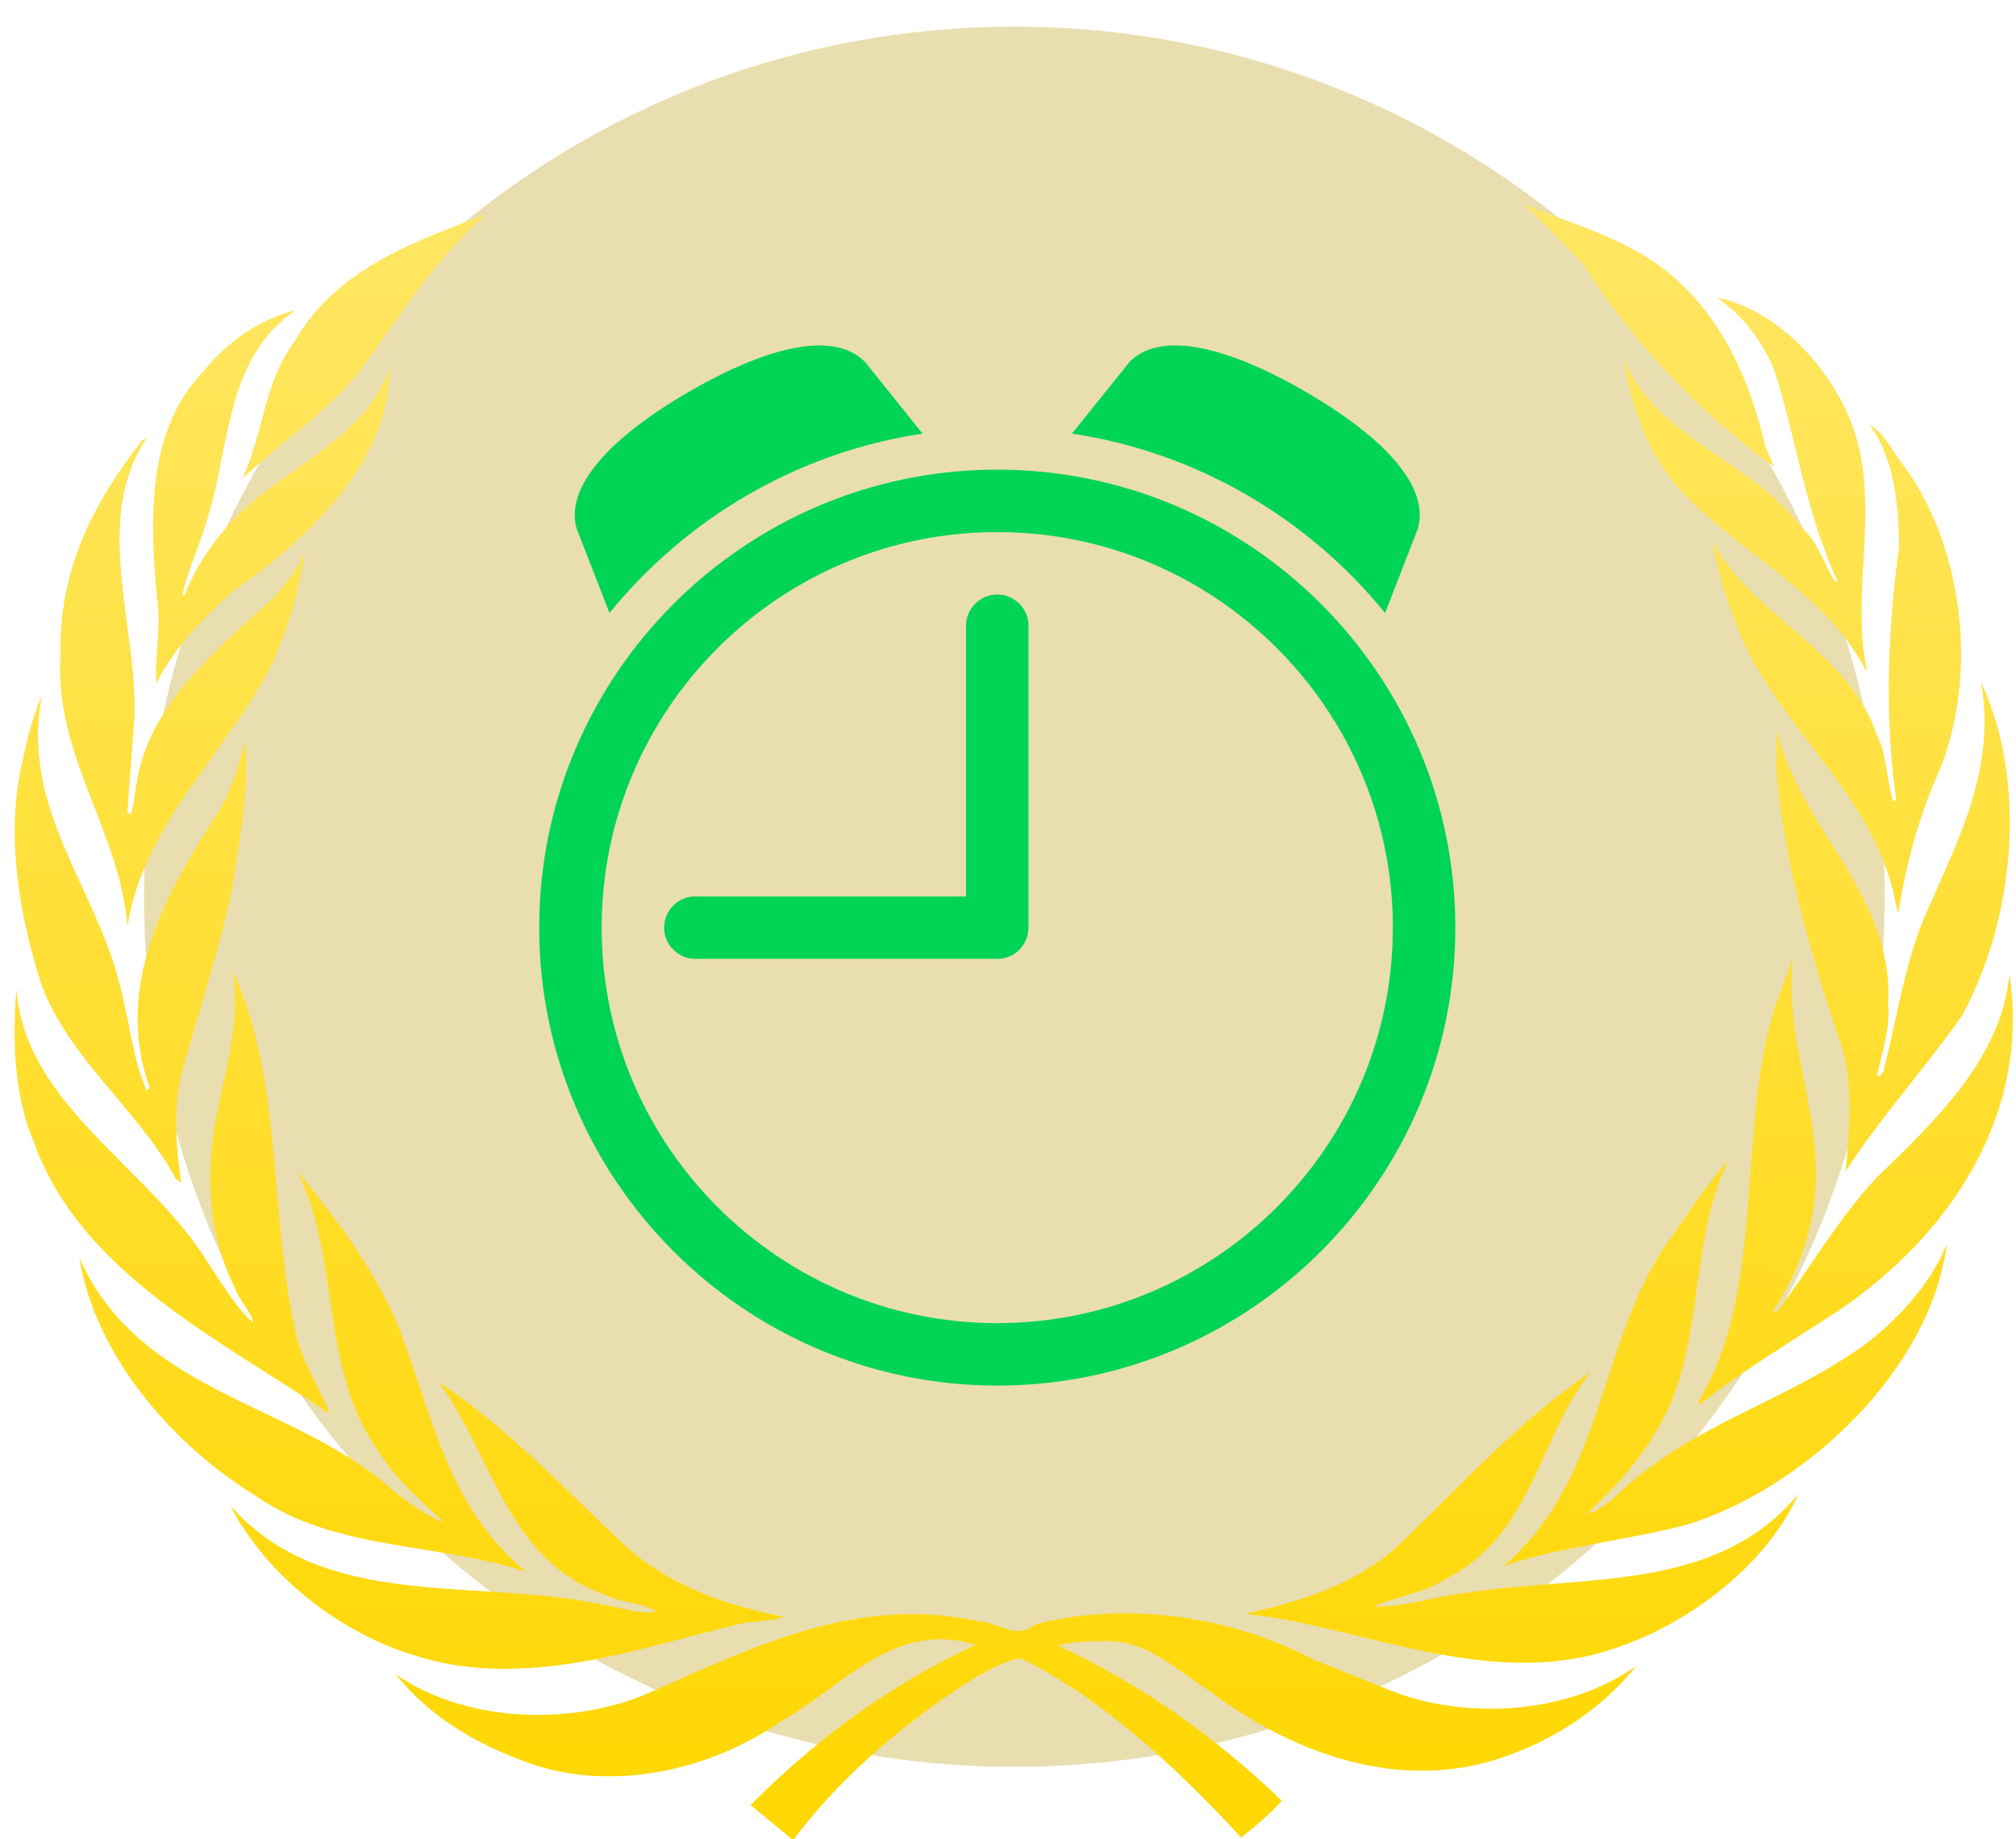
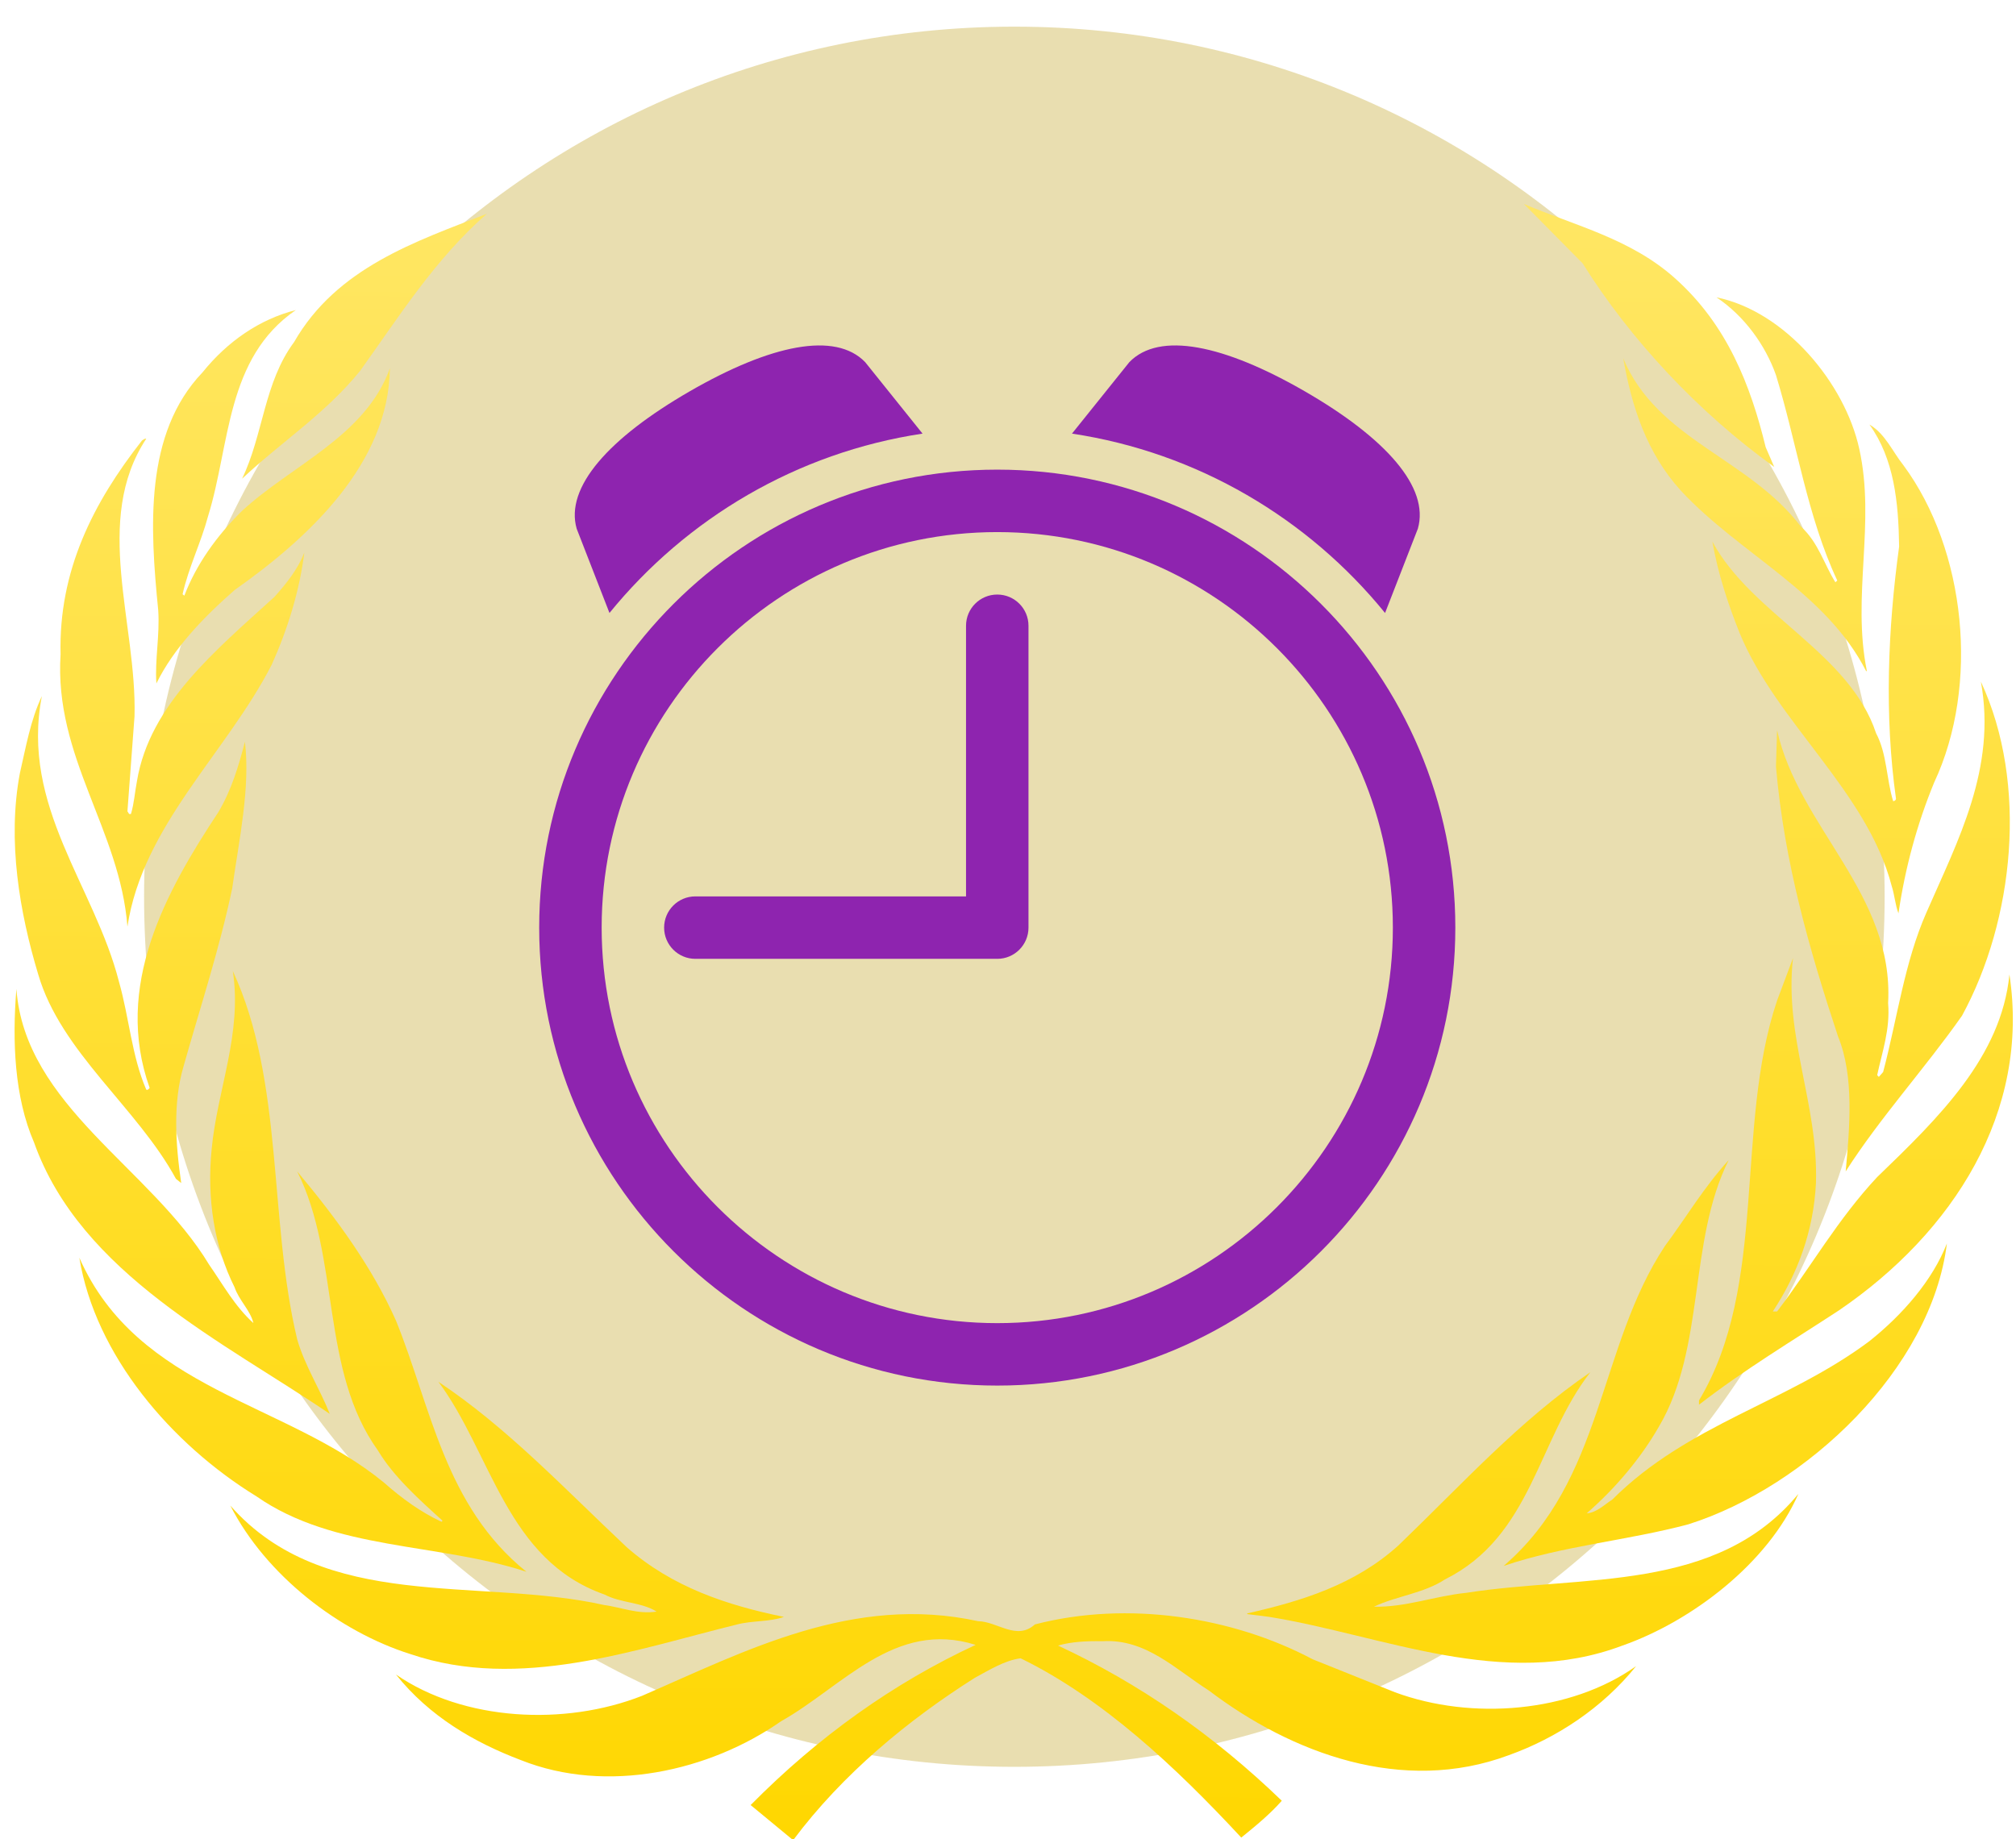
<svg xmlns="http://www.w3.org/2000/svg" xmlns:xlink="http://www.w3.org/1999/xlink" version="1.1" id="svg2" viewBox="0 0 356.584 325.269" height="91.798mm" width="100.636mm">
  <defs id="defs4">
    <linearGradient id="linearGradient4861">
      <stop style="stop-color:#ffd700;stop-opacity:1" offset="0" id="stop4863" />
      <stop style="stop-color:#ffed8f;stop-opacity:1" offset="1" id="stop4865" />
    </linearGradient>
    <filter id="filter4249" style="color-interpolation-filters:sRGB;" width="1.3" x="-0.15" height="1.3" y="-0.15">
      <feTurbulence id="feTurbulence4251" result="result4" seed="0" numOctaves="5" baseFrequency="0.04" type="fractalNoise" />
      <feDisplacementMap id="feDisplacementMap4253" result="result3" scale="10" xChannelSelector="R" yChannelSelector="G" in2="result4" in="SourceGraphic" />
      <feDiffuseLighting id="feDiffuseLighting4255" in="result4" result="result1" surfaceScale="2" diffuseConstant="1" lighting-color="#e9e6d7">
        <feDistantLight id="feDistantLight4257" elevation="40" azimuth="235" />
      </feDiffuseLighting>
      <feComposite id="feComposite4259" result="result2" in2="result1" in="result3" operator="in" />
      <feComposite k4="0" k3="0" k2="0" id="feComposite4261" k1="1.7" operator="arithmetic" result="result5" in2="result1" />
      <feBlend result="fbSourceGraphic" id="feBlend4263" mode="normal" in2="result3" in="result5" />
      <feColorMatrix id="feColorMatrix4270" values="0 0 0 -1 0 0 0 0 -1 0 0 0 0 -1 0 0 0 0 1 0" in="fbSourceGraphic" result="fbSourceGraphicAlpha" />
      <feTurbulence in="fbSourceGraphic" seed="10" baseFrequency="0.01 0.11" numOctaves="2" type="turbulence" id="feTurbulence4272" />
      <feColorMatrix values="1 0 0 0 0 0 1 0 0 0 0 0 1 0 0 0 0 0 1.3 0 " result="result5" id="feColorMatrix4274" />
      <feComposite operator="out" in="fbSourceGraphic" in2="result5" id="feComposite4276" />
      <feMorphology result="result3" radius="1.3" operator="dilate" id="feMorphology4278" />
      <feTurbulence result="result6" seed="7" type="fractalNoise" baseFrequency="0.08 0.05" numOctaves="3" id="feTurbulence4280" />
      <feGaussianBlur result="result7" stdDeviation="0.5" id="feGaussianBlur4282" />
      <feDisplacementMap result="result4" scale="3" yChannelSelector="G" xChannelSelector="R" in="result3" in2="result7" id="feDisplacementMap4284" />
      <feComposite k2="1" operator="arithmetic" result="result2" k1="1" in="result4" in2="result4" id="feComposite4286" />
      <feBlend result="fbSourceGraphic" in="result2" mode="normal" in2="result4" id="feBlend4288" />
      <feColorMatrix id="feColorMatrix4290" values="0 0 0 -1 0 0 0 0 -1 0 0 0 0 -1 0 0 0 0 1 0" in="fbSourceGraphic" result="fbSourceGraphicAlpha" />
      <feTurbulence in="fbSourceGraphic" type="fractalNoise" numOctaves="10" baseFrequency="0.12 0.02" seed="10" id="feTurbulence4292" />
      <feColorMatrix result="result5" values="1 0 0 0 0 0 1 0 0 0 0 0 1 0 0 0 0 0 0.7 0 " id="feColorMatrix4294" />
      <feComposite in="fbSourceGraphic" operator="out" in2="result5" id="feComposite4296" />
      <feMorphology operator="dilate" radius="1.3" result="result3" id="feMorphology4298" />
      <feTurbulence result="result91" numOctaves="8" baseFrequency="0.08 0.05" type="turbulence" seed="25" id="feTurbulence4300" />
      <feDisplacementMap in="result3" xChannelSelector="R" yChannelSelector="G" scale="5" result="result4" in2="result91" id="feDisplacementMap4302" />
      <feSpecularLighting in="result4" result="result1" lighting-color="rgb(255,255,255)" surfaceScale="2" specularConstant="1" specularExponent="35" id="feSpecularLighting4304">
        <feDistantLight elevation="75" azimuth="235" id="feDistantLight4306" />
      </feSpecularLighting>
      <feComposite in="result1" result="result2" operator="in" in2="result4" id="feComposite4308" />
      <feComposite in="result4" result="result4" operator="arithmetic" k2="1" k3="1" in2="result2" id="feComposite4310" />
      <feBlend result="fbSourceGraphic" mode="multiply" in2="result4" id="feBlend4312" />
      <feColorMatrix id="feColorMatrix4314" values="0 0 0 -1 0 0 0 0 -1 0 0 0 0 -1 0 0 0 0 1 0" in="fbSourceGraphic" result="fbSourceGraphicAlpha" />
      <feGaussianBlur stdDeviation="2" in="fbSourceGraphic" result="result1" id="feGaussianBlur4316" />
      <feTurbulence type="fractalNoise" baseFrequency="0.05" numOctaves="5" result="result0" id="feTurbulence4318" />
      <feDisplacementMap in="result1" xChannelSelector="R" yChannelSelector="G" scale="20" result="result2" in2="result0" id="feDisplacementMap4320" />
      <feGaussianBlur stdDeviation="5" in="result2" result="result4" id="feGaussianBlur4322" />
      <feComposite operator="arithmetic" in="result0" k2="0.5" k3="1" k1="1" result="result6" in2="result4" id="feComposite4324" />
      <feComposite result="result91" operator="in" in="result6" in2="result0" id="feComposite4326" />
      <feComposite result="fbSourceGraphic" in="result2" k1="1.5" operator="arithmetic" in2="result91" id="feComposite4328" />
      <feColorMatrix id="feColorMatrix4330" values="0 0 0 -1 0 0 0 0 -1 0 0 0 0 -1 0 0 0 0 1 0" in="fbSourceGraphic" result="fbSourceGraphicAlpha" />
      <feTurbulence in="fbSourceGraphic" result="result0" baseFrequency="0.037" numOctaves="3" id="feTurbulence4332" />
      <feSpecularLighting result="result1" specularConstant="1" surfaceScale="2" specularExponent="24.3" id="feSpecularLighting4334">
        <feDistantLight azimuth="225" elevation="45" id="feDistantLight4336" />
      </feSpecularLighting>
      <feDiffuseLighting result="result92" diffuseConstant="1.21" surfaceScale="3" in="result0" id="feDiffuseLighting4338">
        <feDistantLight elevation="42" azimuth="225" id="feDistantLight4340" />
      </feDiffuseLighting>
      <feBlend result="result91" mode="multiply" in2="fbSourceGraphic" id="feBlend4342" />
      <feComposite result="result93" k3="1" k2="1" in="result1" operator="arithmetic" in2="result91" id="feComposite4344" />
      <feComposite result="result2" operator="in" in2="fbSourceGraphicAlpha" id="feComposite4346" />
    </filter>
    <linearGradient xlink:href="#linearGradient4861" id="linearGradient4867" x1="453.536" y1="451.738" x2="455.556" y2="35.555" gradientUnits="userSpaceOnUse" />
  </defs>
  <g transform="translate(-157.5838,-173.5295)" style="display:inline;opacity:1" id="layer2">
    <circle r="153.933" cy="332.177" cx="337" id="path4236" style="display:inline;opacity:0.655;fill:#decd87;stroke:none;stroke-width:2.135" />
-     <g id="g4721" transform="matrix(1.840137,0,0,1.840137,252.9548,234.6466)" style="fill:#00d455">
-       <path id="path4707" d="M 6.755,25.72 C 14.137,16.639 24.759,10.295 36.848,8.475 L 31.334,1.604 C 28.466,-1.363 22.265,-0.093 14.466,4.411 6.667,8.915 2.468,13.648 3.602,17.615 l 3.153,8.105 z" style="fill:#00d455" />
-       <path id="path4709" d="m 44.03,23.948 c -1.658,0 -3.002,1.344 -3.002,3.002 l 0,26.018 -26.018,0 c -1.658,0 -3.002,1.344 -3.002,3.002 0,1.658 1.344,3.002 3.002,3.002 l 29.02,0 c 1.658,0 3.002,-1.344 3.002,-3.002 l 0,-29.02 c 0,-1.658 -1.344,-3.002 -3.002,-3.002 z" style="fill:#00d455" />
-       <path id="path4711" d="M 81.306,25.72 C 73.924,16.639 63.302,10.295 51.213,8.475 l 5.514,-6.871 c 2.868,-2.967 9.069,-1.697 16.868,2.807 7.799,4.504 11.998,9.237 10.864,13.204 l -3.153,8.105 z" style="fill:#00d455" />
-       <path id="path4713" d="M 44.03,11.939 C 19.752,11.939 0,31.691 0,55.969 0,80.247 19.752,100 44.03,100 68.308,100 88.06,80.248 88.06,55.969 88.06,31.69 68.309,11.939 44.03,11.939 Z m 0,82.057 C 23.062,93.996 6.004,76.937 6.004,55.97 c 0,-20.967 17.058,-38.027 38.026,-38.027 20.968,0 38.026,17.059 38.026,38.026 0,20.967 -17.058,38.027 -38.026,38.027 z" style="fill:#00d455" />
+     <g id="g4721" transform="matrix(1.840137,0,0,1.840137,252.9548,234.6466)" style="fill:#8e24af;fill-opacity:1">
+       <path id="path4707" d="M 6.755,25.72 C 14.137,16.639 24.759,10.295 36.848,8.475 L 31.334,1.604 C 28.466,-1.363 22.265,-0.093 14.466,4.411 6.667,8.915 2.468,13.648 3.602,17.615 l 3.153,8.105 z" style="fill:#8e24af;fill-opacity:1" />
+       <path id="path4709" d="m 44.03,23.948 c -1.658,0 -3.002,1.344 -3.002,3.002 l 0,26.018 -26.018,0 c -1.658,0 -3.002,1.344 -3.002,3.002 0,1.658 1.344,3.002 3.002,3.002 l 29.02,0 c 1.658,0 3.002,-1.344 3.002,-3.002 l 0,-29.02 c 0,-1.658 -1.344,-3.002 -3.002,-3.002 z" style="fill:#8e24af;fill-opacity:1" />
+       <path id="path4711" d="M 81.306,25.72 C 73.924,16.639 63.302,10.295 51.213,8.475 l 5.514,-6.871 c 2.868,-2.967 9.069,-1.697 16.868,2.807 7.799,4.504 11.998,9.237 10.864,13.204 l -3.153,8.105 z" style="fill:#8e24af;fill-opacity:1" />
+       <path id="path4713" d="M 44.03,11.939 C 19.752,11.939 0,31.691 0,55.969 0,80.247 19.752,100 44.03,100 68.308,100 88.06,80.248 88.06,55.969 88.06,31.69 68.309,11.939 44.03,11.939 Z m 0,82.057 C 23.062,93.996 6.004,76.937 6.004,55.97 c 0,-20.967 17.058,-38.027 38.026,-38.027 20.968,0 38.026,17.059 38.026,38.026 0,20.967 -17.058,38.027 -38.026,38.027 z" style="fill:#8e24af;fill-opacity:1" />
    </g>
  </g>
  <g transform="translate(-157.5838,-173.5295)" style="display:inline" id="layer1">
    <g transform="translate(-113.1144,49.08093)" id="g4160" style="fill-opacity:1;fill:url(#linearGradient4867)">
      <g style="fill:url(#linearGradient4867);fill-opacity:1" id="g4162">
        <path d="m 569.386,394.109 c -10.774,2.885 -22.271,3.813 -32.735,7.381 17.723,-15.196 16.711,-38.708 28.535,-56.606 3.767,-5.067 6.88,-10.379 11.271,-15.188 -7.192,14.428 -4.073,33.146 -12.336,47.147 -3.181,5.562 -7.729,10.957 -12.76,15.325 1.644,-0.061 3.082,-1.484 4.527,-2.435 13.421,-13.393 30.954,-17.138 45.472,-28.019 5.815,-4.634 11.142,-10.706 13.698,-17.273 -2.747,22.22 -24.853,43.046 -45.672,49.666 l 0,0 z" id="path4164" style="fill-opacity:1;fill:url(#linearGradient4867)" />
        <path d="m 617.735,304.146 c -6.566,9.344 -14.51,18.042 -20.576,27.538 0.677,-7.519 1.567,-16.764 -1.361,-23.886 -5.075,-15.337 -9.534,-30.909 -10.973,-47.741 l 0.198,-6.437 c 3.819,17.189 20.705,29.006 19.64,48.287 0.387,4.673 -1.059,8.646 -1.934,12.755 l 0.29,0.304 0.761,-0.853 c 2.504,-9.458 3.768,-19.403 7.661,-28.228 5.533,-12.698 12.442,-25.514 9.627,-40.846 8.416,18.076 5.866,42.228 -3.333,59.105 l 0,0 z" id="path4166" style="fill-opacity:1;fill:url(#linearGradient4867)" />
        <path d="m 607.371,206.758 c 11.072,15.005 13.499,38.918 5.435,56.13 -3.006,7.294 -5.129,15.066 -6.31,23.14 -0.563,-1.393 -0.692,-3.265 -1.195,-4.816 -4.404,-16.848 -20.338,-28.854 -26.891,-44.739 -2.078,-5.194 -3.85,-10.562 -4.832,-16.2 7.002,12.95 24.258,19.639 28.961,33.911 1.927,3.609 1.818,8.119 3.014,12 0.251,0 0.502,-0.187 0.502,-0.441 -2.07,-14.701 -1.438,-30.087 0.557,-44.606 -0.115,-7.864 -0.883,-15.493 -5.252,-21.58 2.802,1.632 4.063,4.768 6.012,7.203 l 0,0 z" id="path4168" style="fill-opacity:1;fill:url(#linearGradient4867)" />
        <path d="m 599.564,203.877 c 2.908,13.149 -1.34,25.955 1.332,39.23 l -0.1,0.114 c -7.153,-14.066 -22.34,-20.705 -32.789,-31.963 -6.056,-6.681 -8.688,-14.823 -10.203,-23.444 5.987,14.435 22.144,17.615 31.419,29.779 3.104,2.804 4.116,6.689 6.117,9.869 l 0.327,-0.316 c -5.334,-11.387 -7.121,-24.201 -10.843,-36.345 -1.863,-5.262 -5.562,-10.433 -10.523,-13.75 12.176,2.488 22.729,15.2 25.263,26.827 l 0,0 z" id="path4170" style="fill-opacity:1;fill:url(#linearGradient4867)" />
        <path d="m 567.012,173.722 c 9.17,8.207 13.317,18.834 15.995,29.844 l 1.515,3.497 c -13.31,-9.572 -25.4,-22.44 -33.899,-36.03 l -10.38,-10.501 c 9.125,3.869 18.963,6.179 26.77,13.19 l 0,0 z" id="path4172" style="fill-opacity:1;fill:url(#linearGradient4867)" />
        <path d="m 356.806,162.274 c -9.2,8.065 -15.581,18.266 -22.406,27.777 -6.118,7.575 -13.944,12.57 -20.88,19.084 3.744,-7.762 3.881,-17.033 9.191,-24.163 7.557,-13.184 21.569,-17.822 34.095,-22.699 l 0,0 z" id="path4174" style="fill-opacity:1;fill:url(#linearGradient4867)" />
        <path d="m 306.492,190.36 c 4.475,-5.562 10.147,-9.428 16.531,-11.061 -12.396,8.515 -11.589,23.775 -15.519,36.46 -1.253,4.691 -3.429,9.013 -4.513,13.821 l 0.315,0.251 c 2.062,-5.436 5.688,-10.572 10.212,-15.008 8.804,-8.127 21.827,-13.192 26.142,-25.214 -0.197,16.706 -14.134,29.84 -27.469,39.229 -5.499,4.824 -10.802,10.322 -13.83,16.524 -0.297,-4.215 0.623,-8.447 0.323,-12.962 -1.45,-14.584 -2.504,-31.229 7.807,-42.042 l 0,0 z" id="path4176" style="fill-opacity:1;fill:url(#linearGradient4867)" />
        <path d="m 281.412,240.228 c -0.373,-14.778 5.761,-26.842 14.404,-37.853 0.251,-0.125 0.43,-0.376 0.753,-0.316 -9.515,14.459 -1.644,32.67 -2.077,49.11 l -1.255,16.832 c 0.187,0.122 0.187,0.628 0.628,0.434 0.562,-1.876 0.685,-3.881 1.061,-5.811 2.241,-13.577 14.032,-23.211 24.331,-32.594 2.199,-2.454 4.144,-4.946 5.273,-7.826 -0.841,6.76 -2.96,13.579 -5.765,19.831 -8.016,15.632 -22.823,28.458 -25.528,46.354 -1.312,-17.15 -12.989,-29.973 -11.825,-48.162 l 0,0 z" id="path4178" style="fill-opacity:1;fill:url(#linearGradient4867)" />
        <path d="m 274.214,261.243 c 1.065,-4.622 1.88,-9.405 3.892,-13.646 -3.812,19.537 9.329,33.614 13.64,50.549 1.804,6.334 2.245,13.137 4.824,19.08 0.24,0.13 0.449,-0.121 0.598,-0.312 -6.418,-17.989 2.847,-34.706 12.156,-48.791 2.264,-3.816 3.568,-8.066 4.694,-12.453 0.989,8.142 -1.069,17.518 -2.252,25.971 -2.264,10.756 -5.643,20.956 -8.584,31.393 -1.936,6.521 -1.427,13.879 -0.433,20.712 L 301.816,333 c -6.825,-12.586 -20.34,-22.402 -24.354,-36.152 -3.303,-10.962 -5.498,-23.66 -3.249,-35.605 l 0,0 z" id="path4180" style="fill-opacity:1;fill:url(#linearGradient4867)" />
        <path d="m 273.598,299.401 c 1.503,20.708 23.771,31.65 34.094,48.794 2.442,3.508 4.562,7.389 7.825,10.325 -0.51,-2.206 -2.568,-4.062 -3.324,-6.322 -3.611,-7.19 -4.928,-15.759 -4.06,-24.449 1,-10.577 5.437,-20.393 3.743,-31.518 9.07,19.557 6.315,43.967 11.387,65.158 1.328,4.635 4.011,8.773 5.769,13.203 -18.636,-12.692 -44.047,-24.769 -52.314,-48.03 -3.484,-8.021 -3.873,-17.95 -3.119,-27.161 l 0,0 z" id="path4182" style="fill-opacity:1;fill:url(#linearGradient4867)" />
        <path d="m 284.729,346.955 c 10.391,23.506 36.414,25.453 53.862,39.767 3.211,2.846 6.575,5.266 10.2,6.954 l 0.187,-0.189 c -4.006,-3.622 -8.64,-7.747 -11.444,-12.441 -10.212,-14.199 -6.62,-34.09 -14.271,-49.361 6.952,8.316 13.274,16.961 17.472,26.396 6.243,15.401 8.629,32.797 23.075,44.439 -15.634,-5.152 -33.949,-3.713 -47.748,-13.339 -15.066,-9.26 -28.513,-24.966 -31.332,-42.224 l 0,0 z" id="path4184" style="fill-opacity:1;fill:url(#linearGradient4867)" />
        <path d="m 311.435,390.807 c 16.66,18.948 43.883,12.625 66.075,17.584 3.135,0.428 6.004,1.684 9.326,1.174 -2.646,-1.674 -6.316,-1.492 -9.204,-3.014 -17.396,-6.111 -19.947,-24.944 -29.391,-37.643 12.064,8.012 22.207,18.817 33.337,29.288 8,7.008 17.63,10.242 27.776,12.305 -2.438,0.891 -5.635,0.646 -8.252,1.332 -18.229,4.482 -38.48,11.809 -57.812,5.25 -12.567,-3.957 -25.533,-13.895 -31.856,-26.276 l 0,0 z" id="path4186" style="fill-opacity:1;fill:url(#linearGradient4867)" />
        <path d="m 537.557,434.973 c -18.773,7.006 -38.366,-0.32 -53.029,-11.439 -5.937,-3.773 -11.17,-9.207 -18.849,-8.727 -2.785,-0.053 -5.471,0.084 -7.838,0.768 14.245,6.629 27.478,15.768 39.576,27.455 -2.039,2.328 -4.68,4.506 -7.167,6.514 -11.659,-12.562 -24.571,-24.654 -39.028,-31.717 -2.831,0.367 -5.524,2.07 -8.077,3.441 -11.77,7.441 -23.407,17.014 -32.157,28.732 l -7.519,-6.209 c 12,-12.139 25.273,-21.588 39.794,-28.338 -14.269,-4.52 -23.582,7.434 -34.413,13.514 -12.621,8.812 -30.772,12.951 -46.025,6.871 -8.203,-3.111 -16.15,-7.693 -22.09,-15.141 12.004,8.27 29.882,9.137 43.533,3.766 18.318,-7.945 37.354,-18.018 59.437,-13.201 3.446,0.06 6.795,3.492 10.051,0.57 16.413,-4.262 34.995,-1.332 49.126,6.17 l 14.564,5.838 c 13.537,5.006 31.039,3.621 42.643,-4.627 -5.966,7.426 -14.115,12.746 -22.531,15.76 l 0,0 z" id="path4188" style="fill-opacity:1;fill:url(#linearGradient4867)" />
        <path d="m 557.675,415.575 c -21.078,7.959 -42.283,-1.811 -62.479,-5.074 l -3.889,-0.494 0,-0.123 c 9.657,-2.191 19.031,-5.066 26.718,-12.006 11.321,-10.882 21.396,-22.083 33.968,-30.659 -9.323,11.954 -10.312,28.969 -25.713,36.655 -3.812,2.494 -8.622,2.936 -12.556,4.824 5.609,0.121 10.745,-1.889 16.3,-2.451 20.652,-3.242 44.278,0.084 58.767,-17.509 -5.379,12.259 -18.85,22.525 -31.115,26.837 l 0,0 z" id="path4190" style="fill-opacity:1;fill:url(#linearGradient4867)" />
        <path d="m 595.973,356.269 c -8.324,5.448 -16.762,10.501 -24.761,16.695 l 0,-0.761 c 12.252,-20.362 6.263,-48.335 13.812,-70.744 l 2.815,-7.507 c -1.575,13.96 4.488,25.785 4.062,39.793 -0.426,8.462 -3.188,15.965 -7.631,22.722 l 0.753,0 c 6.003,-7.884 10.69,-16.269 17.706,-23.778 10.89,-10.501 21.961,-21.269 23.391,-35.841 3.698,24.327 -9.952,45.648 -30.147,59.421 l 0,0 z" id="path4192" style="fill-opacity:1;fill:url(#linearGradient4867)" />
      </g>
    </g>
  </g>
  <g transform="translate(-157.5838,-173.5295)" id="layer3">
    <g id="g4672" transform="matrix(1.146336,0,0,1.146336,-526.9602,128.0353)" />
  </g>
</svg>
